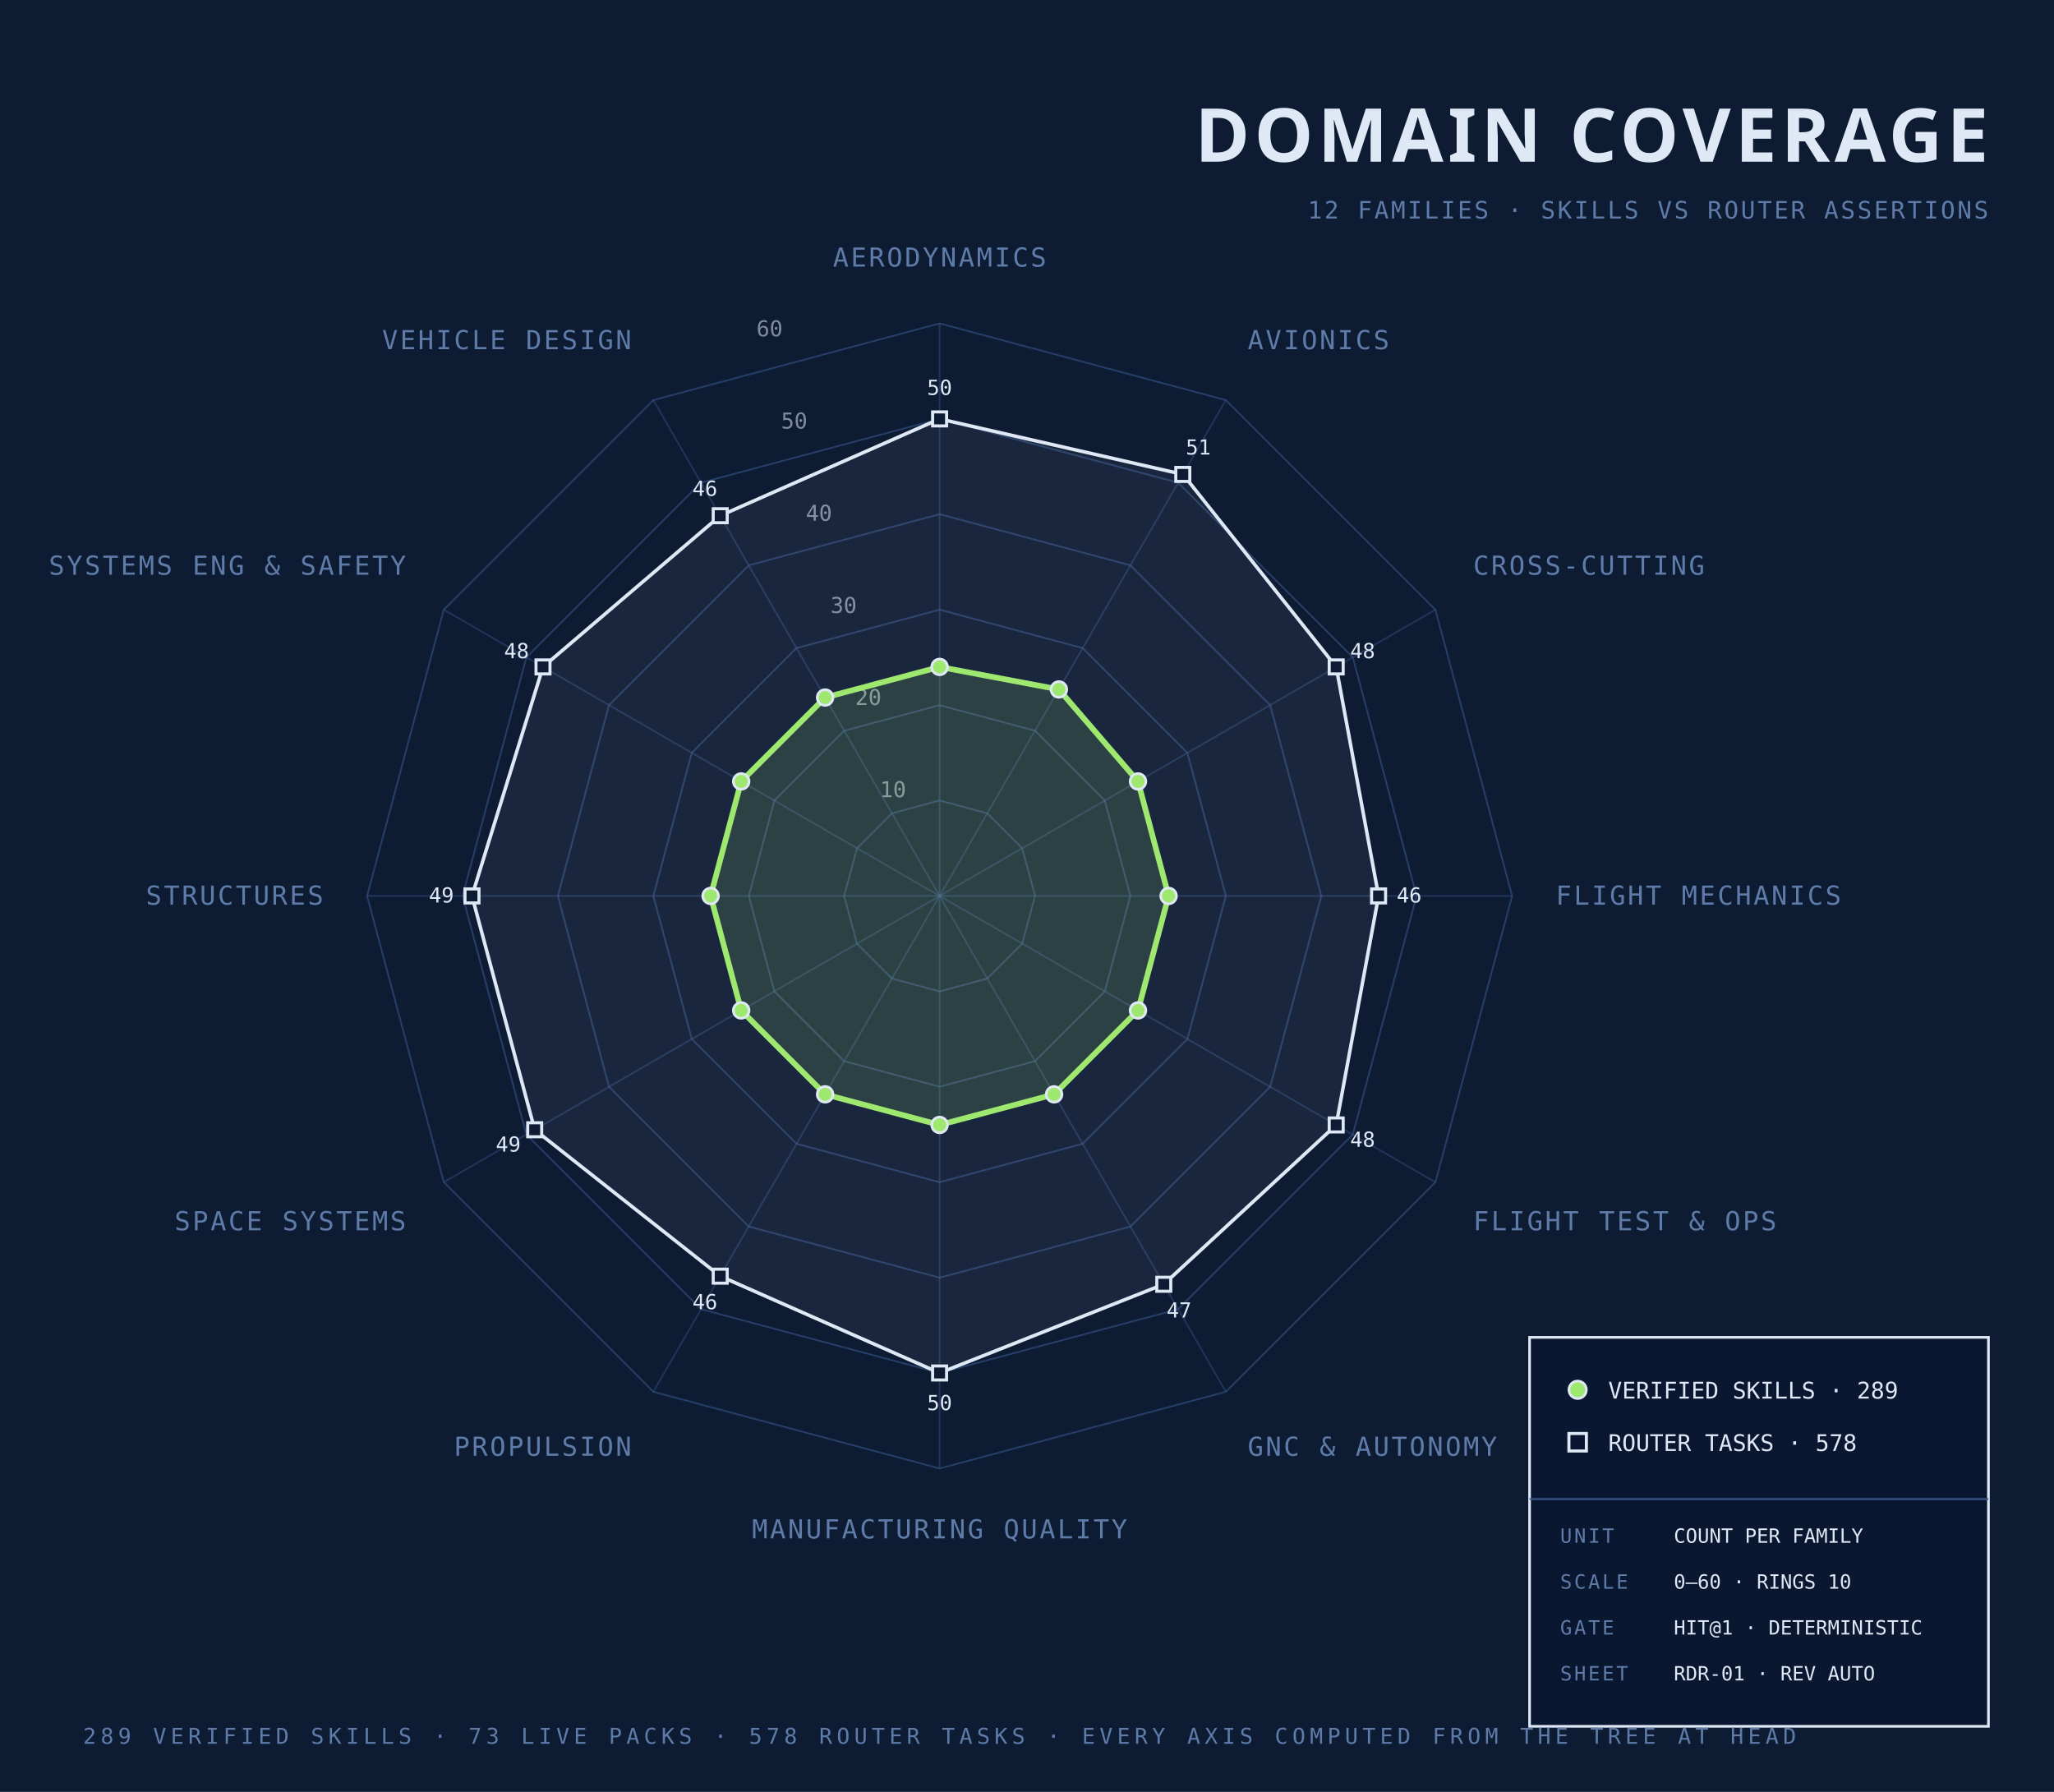
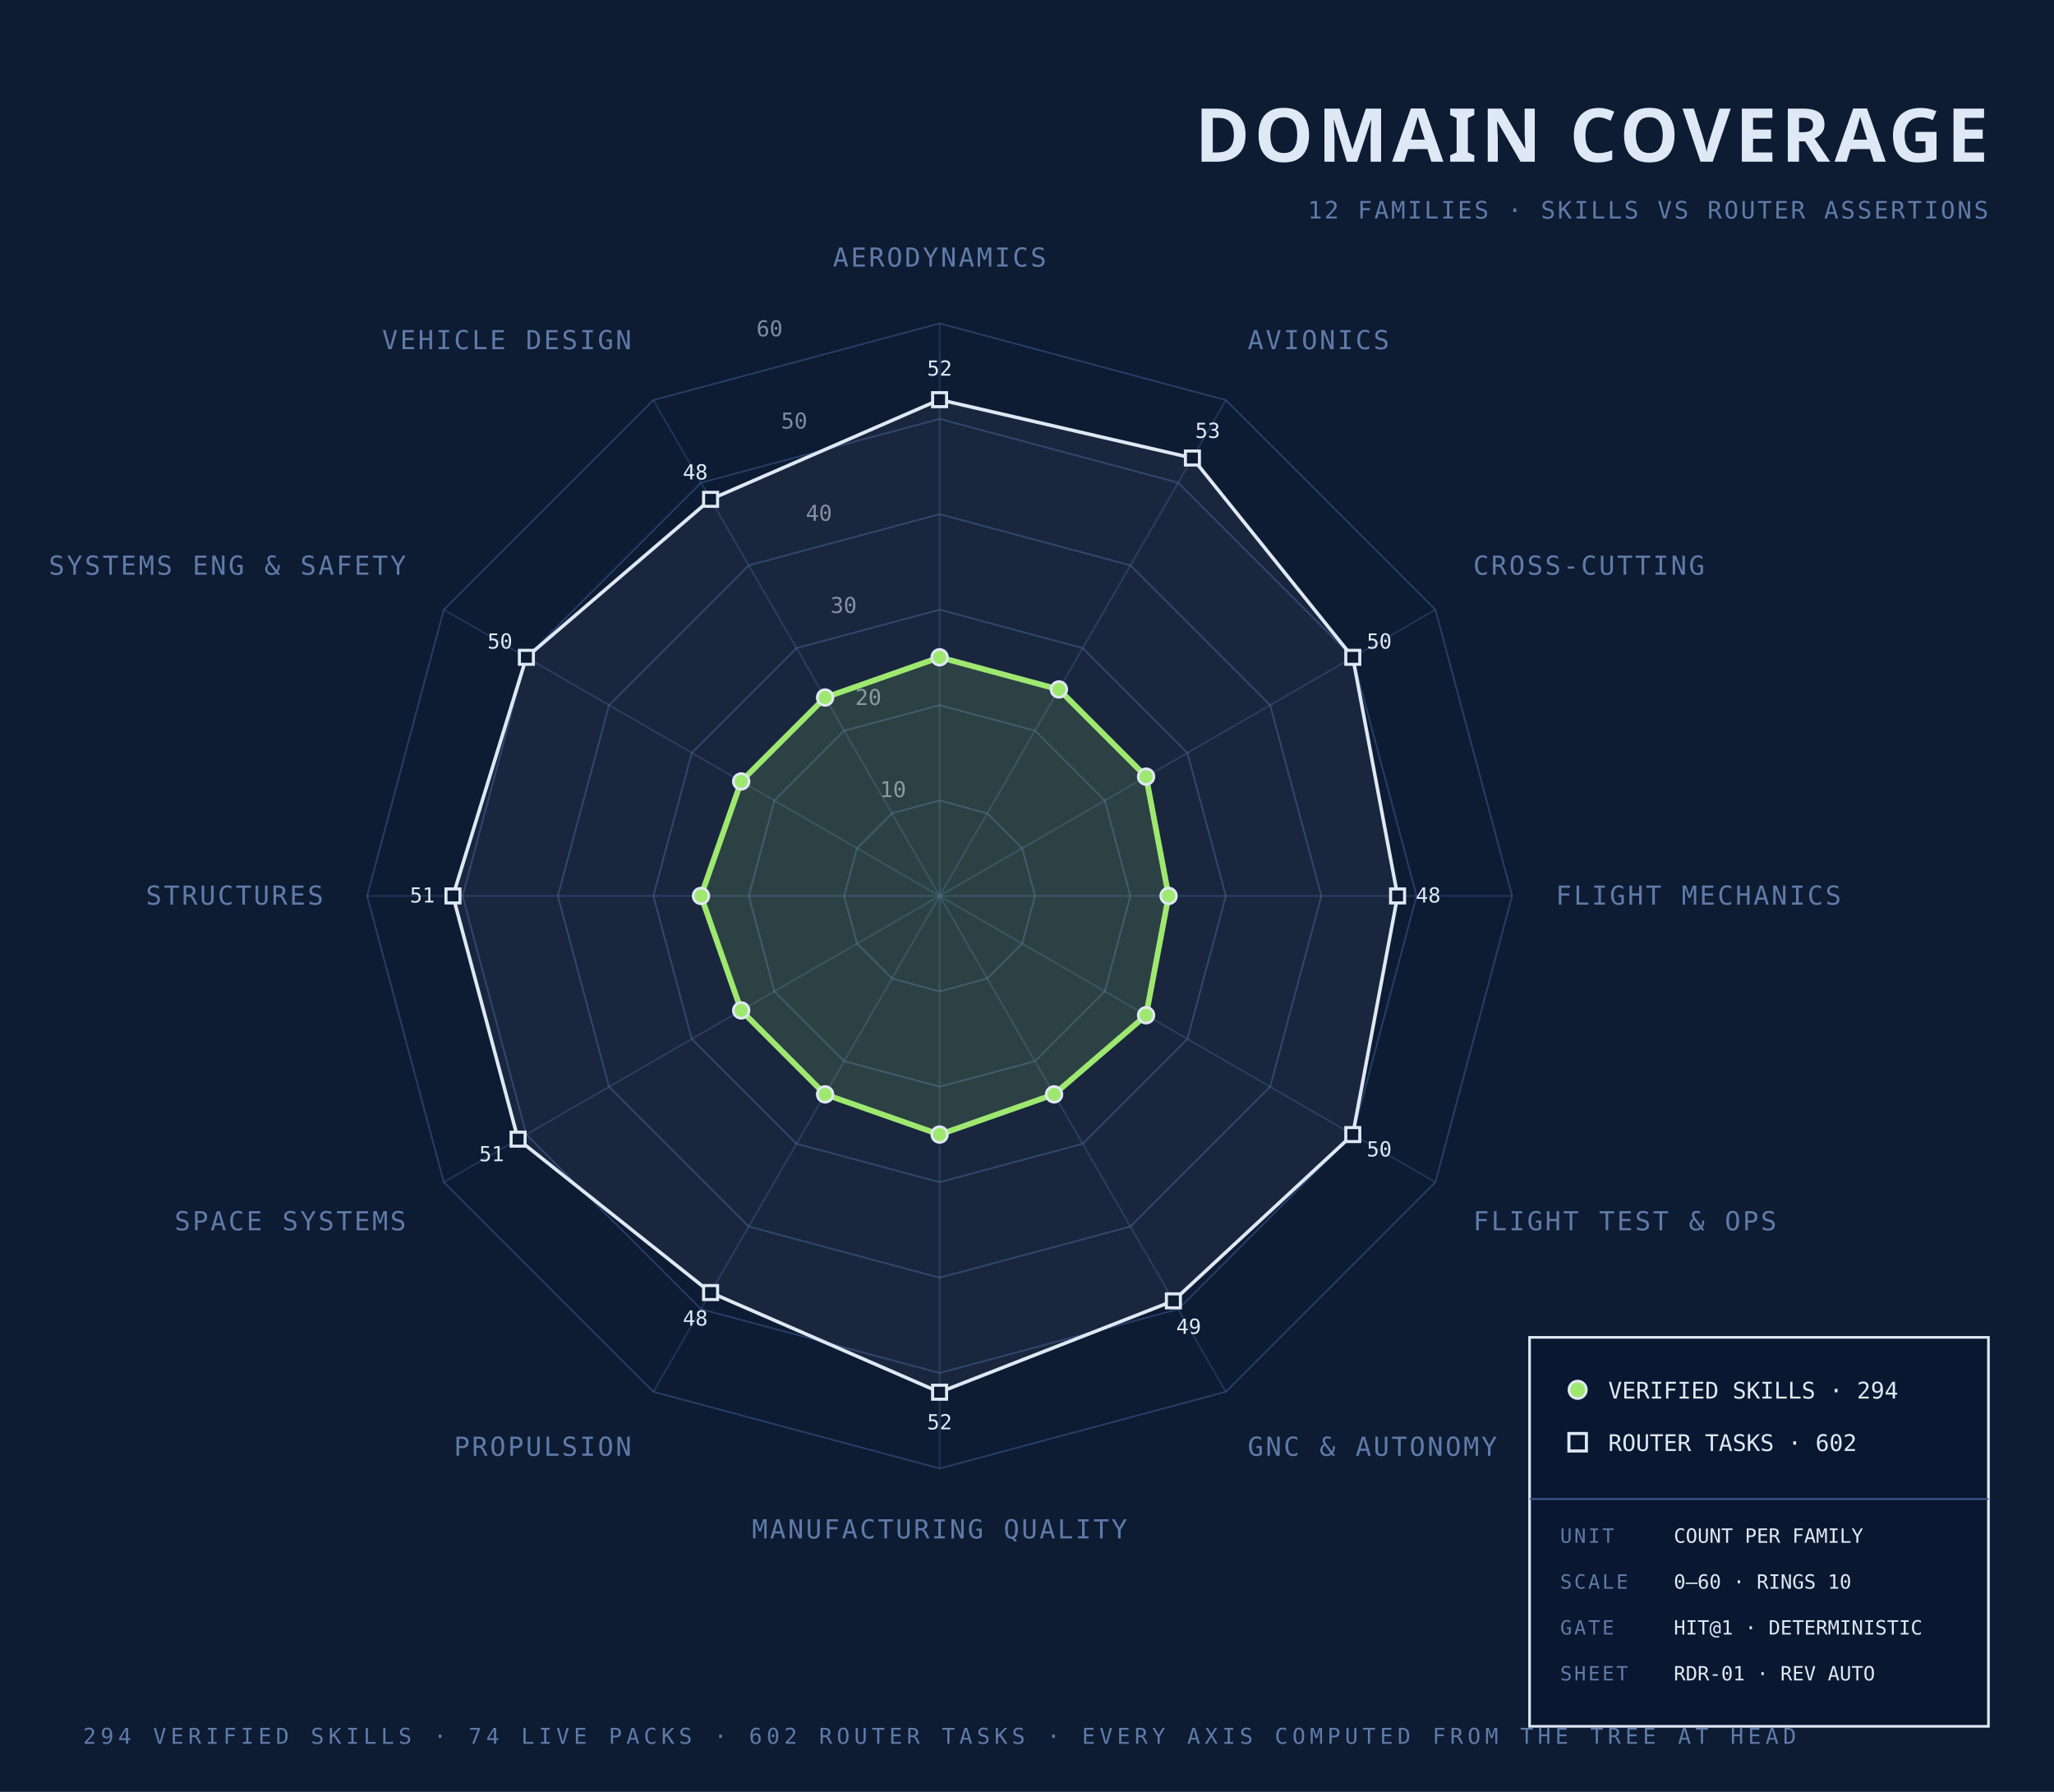
<svg xmlns="http://www.w3.org/2000/svg" width="940" height="820" viewBox="0 0 940 820">
  <style>
    .mono { font-family: "JetBrains Mono", "IBM Plex Mono", "Menlo", monospace; }
    .cond { font-family: "Barlow Condensed", "DIN Condensed", "Arial Narrow", sans-serif; font-weight: 700; text-transform: uppercase; }
    .serif { font-family: "Instrument Serif", Georgia, serif; font-style: italic; }
  </style>
  <rect width="940" height="820" fill="#0d1b33" />
  <polygon points="430.0,366.3 451.8,372.2 467.8,388.2 473.7,410.0 467.8,431.8 451.8,447.8 430.0,453.7 408.2,447.8 392.2,431.8 386.3,410.0 392.2,388.2 408.2,372.2" fill="none" stroke="#3a5a8f" stroke-width="0.8" stroke-opacity="0.55" />
  <polygon points="430.0,322.7 473.7,334.4 505.6,366.3 517.3,410.0 505.6,453.7 473.7,485.6 430.0,497.3 386.3,485.6 354.4,453.7 342.7,410.0 354.4,366.3 386.3,334.4" fill="none" stroke="#3a5a8f" stroke-width="0.8" stroke-opacity="0.55" />
  <polygon points="430.0,279.0 495.5,296.6 543.4,344.5 561.0,410.0 543.4,475.5 495.5,523.4 430.0,541.0 364.5,523.4 316.6,475.5 299.0,410.0 316.6,344.5 364.5,296.6" fill="none" stroke="#3a5a8f" stroke-width="0.8" stroke-opacity="0.55" />
  <polygon points="430.0,235.3 517.3,258.7 581.3,322.7 604.7,410.0 581.3,497.3 517.3,561.3 430.0,584.7 342.7,561.3 278.7,497.3 255.3,410.0 278.7,322.7 342.7,258.7" fill="none" stroke="#3a5a8f" stroke-width="0.8" stroke-opacity="0.55" />
  <polygon points="430.0,191.7 539.2,220.9 619.1,300.8 648.3,410.0 619.1,519.2 539.2,599.1 430.0,628.3 320.8,599.1 240.9,519.2 211.7,410.0 240.9,300.8 320.8,220.9" fill="none" stroke="#3a5a8f" stroke-width="0.8" stroke-opacity="0.55" />
  <polygon points="430.0,148.0 561.0,183.1 656.9,279.0 692.0,410.0 656.9,541.0 561.0,636.9 430.0,672.0 299.0,636.9 203.1,541.0 168.0,410.0 203.1,279.0 299.0,183.1" fill="none" stroke="#3a5a8f" stroke-width="0.8" stroke-opacity="0.55" />
  <line x1="430" y1="410" x2="430.0" y2="148.0" stroke="#3a5a8f" stroke-width="0.8" stroke-opacity="0.4" />
  <line x1="430" y1="410" x2="561.0" y2="183.1" stroke="#3a5a8f" stroke-width="0.8" stroke-opacity="0.4" />
  <line x1="430" y1="410" x2="656.9" y2="279.0" stroke="#3a5a8f" stroke-width="0.8" stroke-opacity="0.4" />
  <line x1="430" y1="410" x2="692.0" y2="410.0" stroke="#3a5a8f" stroke-width="0.8" stroke-opacity="0.4" />
  <line x1="430" y1="410" x2="656.9" y2="541.0" stroke="#3a5a8f" stroke-width="0.8" stroke-opacity="0.4" />
  <line x1="430" y1="410" x2="561.0" y2="636.9" stroke="#3a5a8f" stroke-width="0.8" stroke-opacity="0.4" />
  <line x1="430" y1="410" x2="430.0" y2="672.0" stroke="#3a5a8f" stroke-width="0.8" stroke-opacity="0.4" />
  <line x1="430" y1="410" x2="299.0" y2="636.9" stroke="#3a5a8f" stroke-width="0.8" stroke-opacity="0.4" />
  <line x1="430" y1="410" x2="203.1" y2="541.0" stroke="#3a5a8f" stroke-width="0.8" stroke-opacity="0.4" />
  <line x1="430" y1="410" x2="168.0" y2="410.0" stroke="#3a5a8f" stroke-width="0.8" stroke-opacity="0.4" />
  <line x1="430" y1="410" x2="203.1" y2="279.0" stroke="#3a5a8f" stroke-width="0.8" stroke-opacity="0.4" />
  <line x1="430" y1="410" x2="299.0" y2="183.1" stroke="#3a5a8f" stroke-width="0.8" stroke-opacity="0.4" />
  <text class="mono" x="414.7" y="364.8" text-anchor="end" font-size="10" fill="#dfe8f5" opacity="0.55">10</text>
  <text class="mono" x="403.4" y="322.6" text-anchor="end" font-size="10" fill="#dfe8f5" opacity="0.55">20</text>
  <text class="mono" x="392.1" y="280.5" text-anchor="end" font-size="10" fill="#dfe8f5" opacity="0.55">30</text>
  <text class="mono" x="380.8" y="238.3" text-anchor="end" font-size="10" fill="#dfe8f5" opacity="0.55">40</text>
  <text class="mono" x="369.5" y="196.1" text-anchor="end" font-size="10" fill="#dfe8f5" opacity="0.55">50</text>
  <text class="mono" x="358.2" y="153.9" text-anchor="end" font-size="10" fill="#dfe8f5" opacity="0.55">60</text>
  <text class="mono" x="430.0" y="122.0" text-anchor="middle" font-size="12" fill="#5f7ba8" letter-spacing="1">AERODYNAMICS</text>
  <text class="mono" x="571.0" y="159.8" text-anchor="start" font-size="12" fill="#5f7ba8" letter-spacing="1">AVIONICS</text>
  <text class="mono" x="674.2" y="263.0" text-anchor="start" font-size="12" fill="#5f7ba8" letter-spacing="1">CROSS-CUTTING</text>
  <text class="mono" x="712.0" y="414.0" text-anchor="start" font-size="12" fill="#5f7ba8" letter-spacing="1">FLIGHT MECHANICS</text>
  <text class="mono" x="674.2" y="563.0" text-anchor="start" font-size="12" fill="#5f7ba8" letter-spacing="1">FLIGHT TEST &amp; OPS</text>
  <text class="mono" x="571.0" y="666.2" text-anchor="start" font-size="12" fill="#5f7ba8" letter-spacing="1">GNC &amp; AUTONOMY</text>
  <text class="mono" x="430.0" y="704.0" text-anchor="middle" font-size="12" fill="#5f7ba8" letter-spacing="1">MANUFACTURING QUALITY</text>
  <text class="mono" x="289.0" y="666.2" text-anchor="end" font-size="12" fill="#5f7ba8" letter-spacing="1">PROPULSION</text>
  <text class="mono" x="185.8" y="563.0" text-anchor="end" font-size="12" fill="#5f7ba8" letter-spacing="1">SPACE SYSTEMS</text>
  <text class="mono" x="148.0" y="414.0" text-anchor="end" font-size="12" fill="#5f7ba8" letter-spacing="1">STRUCTURES</text>
  <text class="mono" x="185.8" y="263.0" text-anchor="end" font-size="12" fill="#5f7ba8" letter-spacing="1">SYSTEMS ENG &amp; SAFETY</text>
  <text class="mono" x="289.0" y="159.8" text-anchor="end" font-size="12" fill="#5f7ba8" letter-spacing="1">VEHICLE DESIGN</text>
-   <polygon points="430.0,191.7 541.4,217.1 611.5,305.2 630.9,410.0 611.5,514.8 532.6,587.7 430.0,628.3 329.6,584.0 244.7,517.0 216.0,410.0 248.5,305.2 329.6,236.0" fill="#dfe8f5" fill-opacity="0.06" stroke="#dfe8f5" stroke-width="1.6" />
-   <rect x="426.8" y="188.5" width="6.4" height="6.4" fill="#0d1b33" stroke="#dfe8f5" stroke-width="1.4" />
-   <rect x="538.1" y="213.9" width="6.4" height="6.4" fill="#0d1b33" stroke="#dfe8f5" stroke-width="1.4" />
-   <rect x="608.3" y="302.0" width="6.4" height="6.4" fill="#0d1b33" stroke="#dfe8f5" stroke-width="1.4" />
-   <rect x="627.7" y="406.8" width="6.4" height="6.4" fill="#0d1b33" stroke="#dfe8f5" stroke-width="1.4" />
-   <rect x="608.3" y="511.6" width="6.4" height="6.4" fill="#0d1b33" stroke="#dfe8f5" stroke-width="1.4" />
-   <rect x="529.4" y="584.5" width="6.4" height="6.4" fill="#0d1b33" stroke="#dfe8f5" stroke-width="1.4" />
-   <rect x="426.8" y="625.1" width="6.4" height="6.4" fill="#0d1b33" stroke="#dfe8f5" stroke-width="1.4" />
-   <rect x="326.4" y="580.8" width="6.4" height="6.4" fill="#0d1b33" stroke="#dfe8f5" stroke-width="1.4" />
-   <rect x="241.5" y="513.8" width="6.4" height="6.4" fill="#0d1b33" stroke="#dfe8f5" stroke-width="1.4" />
-   <rect x="212.8" y="406.8" width="6.4" height="6.4" fill="#0d1b33" stroke="#dfe8f5" stroke-width="1.4" />
-   <rect x="245.3" y="302.0" width="6.4" height="6.4" fill="#0d1b33" stroke="#dfe8f5" stroke-width="1.4" />
-   <rect x="326.4" y="232.8" width="6.4" height="6.4" fill="#0d1b33" stroke="#dfe8f5" stroke-width="1.4" />
-   <polygon points="430.0,305.2 484.6,315.5 520.8,357.6 534.8,410.0 520.8,462.4 482.4,500.8 430.0,514.8 377.6,500.8 339.2,462.4 325.2,410.0 339.2,357.6 377.6,319.2" fill="#9fe870" fill-opacity="0.14" stroke="#9fe870" stroke-width="2.6" />
-   <circle cx="430.0" cy="305.2" r="3.6" fill="#9fe870" stroke="#dfe8f5" stroke-width="1.2" />
+   <polygon points="430.0,182.9 545.7,209.6 619.1,300.8 639.6,410.0 619.1,519.2 537.0,595.3 430.0,637.1 325.2,591.5 237.1,521.4 207.3,410.0 240.9,300.8 325.2,228.5" fill="#dfe8f5" fill-opacity="0.06" stroke="#dfe8f5" stroke-width="1.6" />
+   <rect x="426.8" y="179.7" width="6.4" height="6.4" fill="#0d1b33" stroke="#dfe8f5" stroke-width="1.4" />
+   <rect x="542.5" y="206.4" width="6.4" height="6.4" fill="#0d1b33" stroke="#dfe8f5" stroke-width="1.4" />
+   <rect x="615.9" y="297.6" width="6.4" height="6.4" fill="#0d1b33" stroke="#dfe8f5" stroke-width="1.4" />
+   <rect x="636.4" y="406.8" width="6.4" height="6.4" fill="#0d1b33" stroke="#dfe8f5" stroke-width="1.4" />
+   <rect x="615.9" y="516.0" width="6.4" height="6.4" fill="#0d1b33" stroke="#dfe8f5" stroke-width="1.4" />
+   <rect x="533.8" y="592.1" width="6.4" height="6.4" fill="#0d1b33" stroke="#dfe8f5" stroke-width="1.4" />
+   <rect x="426.8" y="633.9" width="6.4" height="6.4" fill="#0d1b33" stroke="#dfe8f5" stroke-width="1.4" />
+   <rect x="322.0" y="588.3" width="6.4" height="6.4" fill="#0d1b33" stroke="#dfe8f5" stroke-width="1.4" />
+   <rect x="233.9" y="518.1" width="6.4" height="6.4" fill="#0d1b33" stroke="#dfe8f5" stroke-width="1.4" />
+   <rect x="204.1" y="406.8" width="6.4" height="6.4" fill="#0d1b33" stroke="#dfe8f5" stroke-width="1.4" />
+   <rect x="237.7" y="297.6" width="6.4" height="6.4" fill="#0d1b33" stroke="#dfe8f5" stroke-width="1.4" />
+   <rect x="322.0" y="225.3" width="6.4" height="6.4" fill="#0d1b33" stroke="#dfe8f5" stroke-width="1.4" />
+   <polygon points="430.0,300.8 484.6,315.5 524.5,355.4 534.8,410.0 524.5,464.6 482.4,500.8 430.0,519.2 377.6,500.8 339.2,462.4 320.8,410.0 339.2,357.6 377.6,319.2" fill="#9fe870" fill-opacity="0.14" stroke="#9fe870" stroke-width="2.6" />
+   <circle cx="430.0" cy="300.8" r="3.6" fill="#9fe870" stroke="#dfe8f5" stroke-width="1.2" />
  <circle cx="484.6" cy="315.5" r="3.6" fill="#9fe870" stroke="#dfe8f5" stroke-width="1.2" />
-   <circle cx="520.8" cy="357.6" r="3.6" fill="#9fe870" stroke="#dfe8f5" stroke-width="1.2" />
+   <circle cx="524.5" cy="355.4" r="3.6" fill="#9fe870" stroke="#dfe8f5" stroke-width="1.2" />
  <circle cx="534.8" cy="410.0" r="3.6" fill="#9fe870" stroke="#dfe8f5" stroke-width="1.2" />
-   <circle cx="520.8" cy="462.4" r="3.6" fill="#9fe870" stroke="#dfe8f5" stroke-width="1.2" />
+   <circle cx="524.5" cy="464.6" r="3.6" fill="#9fe870" stroke="#dfe8f5" stroke-width="1.2" />
  <circle cx="482.4" cy="500.8" r="3.6" fill="#9fe870" stroke="#dfe8f5" stroke-width="1.2" />
-   <circle cx="430.0" cy="514.8" r="3.6" fill="#9fe870" stroke="#dfe8f5" stroke-width="1.2" />
+   <circle cx="430.0" cy="519.2" r="3.6" fill="#9fe870" stroke="#dfe8f5" stroke-width="1.2" />
  <circle cx="377.6" cy="500.8" r="3.6" fill="#9fe870" stroke="#dfe8f5" stroke-width="1.2" />
  <circle cx="339.2" cy="462.4" r="3.6" fill="#9fe870" stroke="#dfe8f5" stroke-width="1.2" />
-   <circle cx="325.2" cy="410.0" r="3.6" fill="#9fe870" stroke="#dfe8f5" stroke-width="1.2" />
+   <circle cx="320.8" cy="410.0" r="3.6" fill="#9fe870" stroke="#dfe8f5" stroke-width="1.2" />
  <circle cx="339.2" cy="357.6" r="3.6" fill="#9fe870" stroke="#dfe8f5" stroke-width="1.2" />
  <circle cx="377.6" cy="319.2" r="3.6" fill="#9fe870" stroke="#dfe8f5" stroke-width="1.2" />
-   <text class="mono" x="430.0" y="180.7" text-anchor="middle" font-size="9.5" fill="#dfe8f5">50</text>
-   <text class="mono" x="548.4" y="208.0" text-anchor="middle" font-size="9.5" fill="#dfe8f5">51</text>
-   <text class="mono" x="623.6" y="301.2" text-anchor="middle" font-size="9.5" fill="#dfe8f5">48</text>
-   <text class="mono" x="644.9" y="413.0" text-anchor="middle" font-size="9.5" fill="#dfe8f5">46</text>
-   <text class="mono" x="623.6" y="524.8" text-anchor="middle" font-size="9.5" fill="#dfe8f5">48</text>
-   <text class="mono" x="539.6" y="602.9" text-anchor="middle" font-size="9.5" fill="#dfe8f5">47</text>
-   <text class="mono" x="430.0" y="645.3" text-anchor="middle" font-size="9.5" fill="#dfe8f5">50</text>
-   <text class="mono" x="322.6" y="599.1" text-anchor="middle" font-size="9.5" fill="#dfe8f5">46</text>
-   <text class="mono" x="232.6" y="527.0" text-anchor="middle" font-size="9.5" fill="#dfe8f5">49</text>
-   <text class="mono" x="202.0" y="413.0" text-anchor="middle" font-size="9.5" fill="#dfe8f5">49</text>
-   <text class="mono" x="236.4" y="301.2" text-anchor="middle" font-size="9.5" fill="#dfe8f5">48</text>
-   <text class="mono" x="322.6" y="226.9" text-anchor="middle" font-size="9.5" fill="#dfe8f5">46</text>
+   <text class="mono" x="430.0" y="171.9" text-anchor="middle" font-size="9.5" fill="#dfe8f5">52</text>
+   <text class="mono" x="552.7" y="200.4" text-anchor="middle" font-size="9.5" fill="#dfe8f5">53</text>
+   <text class="mono" x="631.2" y="296.8" text-anchor="middle" font-size="9.5" fill="#dfe8f5">50</text>
+   <text class="mono" x="653.6" y="413.0" text-anchor="middle" font-size="9.5" fill="#dfe8f5">48</text>
+   <text class="mono" x="631.2" y="529.2" text-anchor="middle" font-size="9.5" fill="#dfe8f5">50</text>
+   <text class="mono" x="544.0" y="610.4" text-anchor="middle" font-size="9.5" fill="#dfe8f5">49</text>
+   <text class="mono" x="430.0" y="654.1" text-anchor="middle" font-size="9.5" fill="#dfe8f5">52</text>
+   <text class="mono" x="318.2" y="606.6" text-anchor="middle" font-size="9.5" fill="#dfe8f5">48</text>
+   <text class="mono" x="225.0" y="531.4" text-anchor="middle" font-size="9.5" fill="#dfe8f5">51</text>
+   <text class="mono" x="193.3" y="413.0" text-anchor="middle" font-size="9.5" fill="#dfe8f5">51</text>
+   <text class="mono" x="228.8" y="296.8" text-anchor="middle" font-size="9.5" fill="#dfe8f5">50</text>
+   <text class="mono" x="318.2" y="219.4" text-anchor="middle" font-size="9.5" fill="#dfe8f5">48</text>
  <text class="cond" x="910.0" y="74.0" text-anchor="end" font-size="34" fill="#dfe8f5" letter-spacing="2">DOMAIN COVERAGE</text>
  <text class="mono" x="910.0" y="100.0" text-anchor="end" font-size="11" fill="#5f7ba8" letter-spacing="1">12 FAMILIES · SKILLS VS ROUTER ASSERTIONS</text>
  <rect x="700" y="612" width="210" height="178" fill="#0a1730" stroke="#dfe8f5" stroke-width="1.2" />
  <line x1="700" y1="686" x2="910" y2="686" stroke="#3a5a8f" stroke-width="0.8" />
  <circle cx="722" cy="636" r="4" fill="#9fe870" stroke="#dfe8f5" stroke-width="1.2" />
-   <text class="mono" x="736.0" y="640.0" text-anchor="start" font-size="10.5" fill="#dfe8f5">VERIFIED SKILLS · 289</text>
+   <text class="mono" x="736.0" y="640.0" text-anchor="start" font-size="10.5" fill="#dfe8f5">VERIFIED SKILLS · 294</text>
  <rect x="718" y="656" width="8" height="8" fill="none" stroke="#dfe8f5" stroke-width="1.4" />
-   <text class="mono" x="736.0" y="664.0" text-anchor="start" font-size="10.5" fill="#dfe8f5">ROUTER TASKS · 578</text>
+   <text class="mono" x="736.0" y="664.0" text-anchor="start" font-size="10.5" fill="#dfe8f5">ROUTER TASKS · 602</text>
  <text class="mono" x="714.0" y="706.0" text-anchor="start" font-size="9" fill="#5f7ba8" letter-spacing="1">UNIT</text>
  <text class="mono" x="766.0" y="706.0" text-anchor="start" font-size="9" fill="#dfe8f5">COUNT PER FAMILY</text>
  <text class="mono" x="714.0" y="727.0" text-anchor="start" font-size="9" fill="#5f7ba8" letter-spacing="1">SCALE</text>
  <text class="mono" x="766.0" y="727.0" text-anchor="start" font-size="9" fill="#dfe8f5">0–60 · RINGS 10</text>
  <text class="mono" x="714.0" y="748.0" text-anchor="start" font-size="9" fill="#5f7ba8" letter-spacing="1">GATE</text>
  <text class="mono" x="766.0" y="748.0" text-anchor="start" font-size="9" fill="#dfe8f5">HIT@1 · DETERMINISTIC</text>
  <text class="mono" x="714.0" y="769.0" text-anchor="start" font-size="9" fill="#5f7ba8" letter-spacing="1">SHEET</text>
  <text class="mono" x="766.0" y="769.0" text-anchor="start" font-size="9" fill="#dfe8f5">RDR-01 · REV AUTO</text>
-   <text class="mono" x="430.0" y="798.0" text-anchor="middle" font-size="10" fill="#5f7ba8" letter-spacing="2">289 VERIFIED SKILLS · 73 LIVE PACKS · 578 ROUTER TASKS · EVERY AXIS COMPUTED FROM THE TREE AT HEAD</text>
+   <text class="mono" x="430.0" y="798.0" text-anchor="middle" font-size="10" fill="#5f7ba8" letter-spacing="2">294 VERIFIED SKILLS · 74 LIVE PACKS · 602 ROUTER TASKS · EVERY AXIS COMPUTED FROM THE TREE AT HEAD</text>
</svg>
